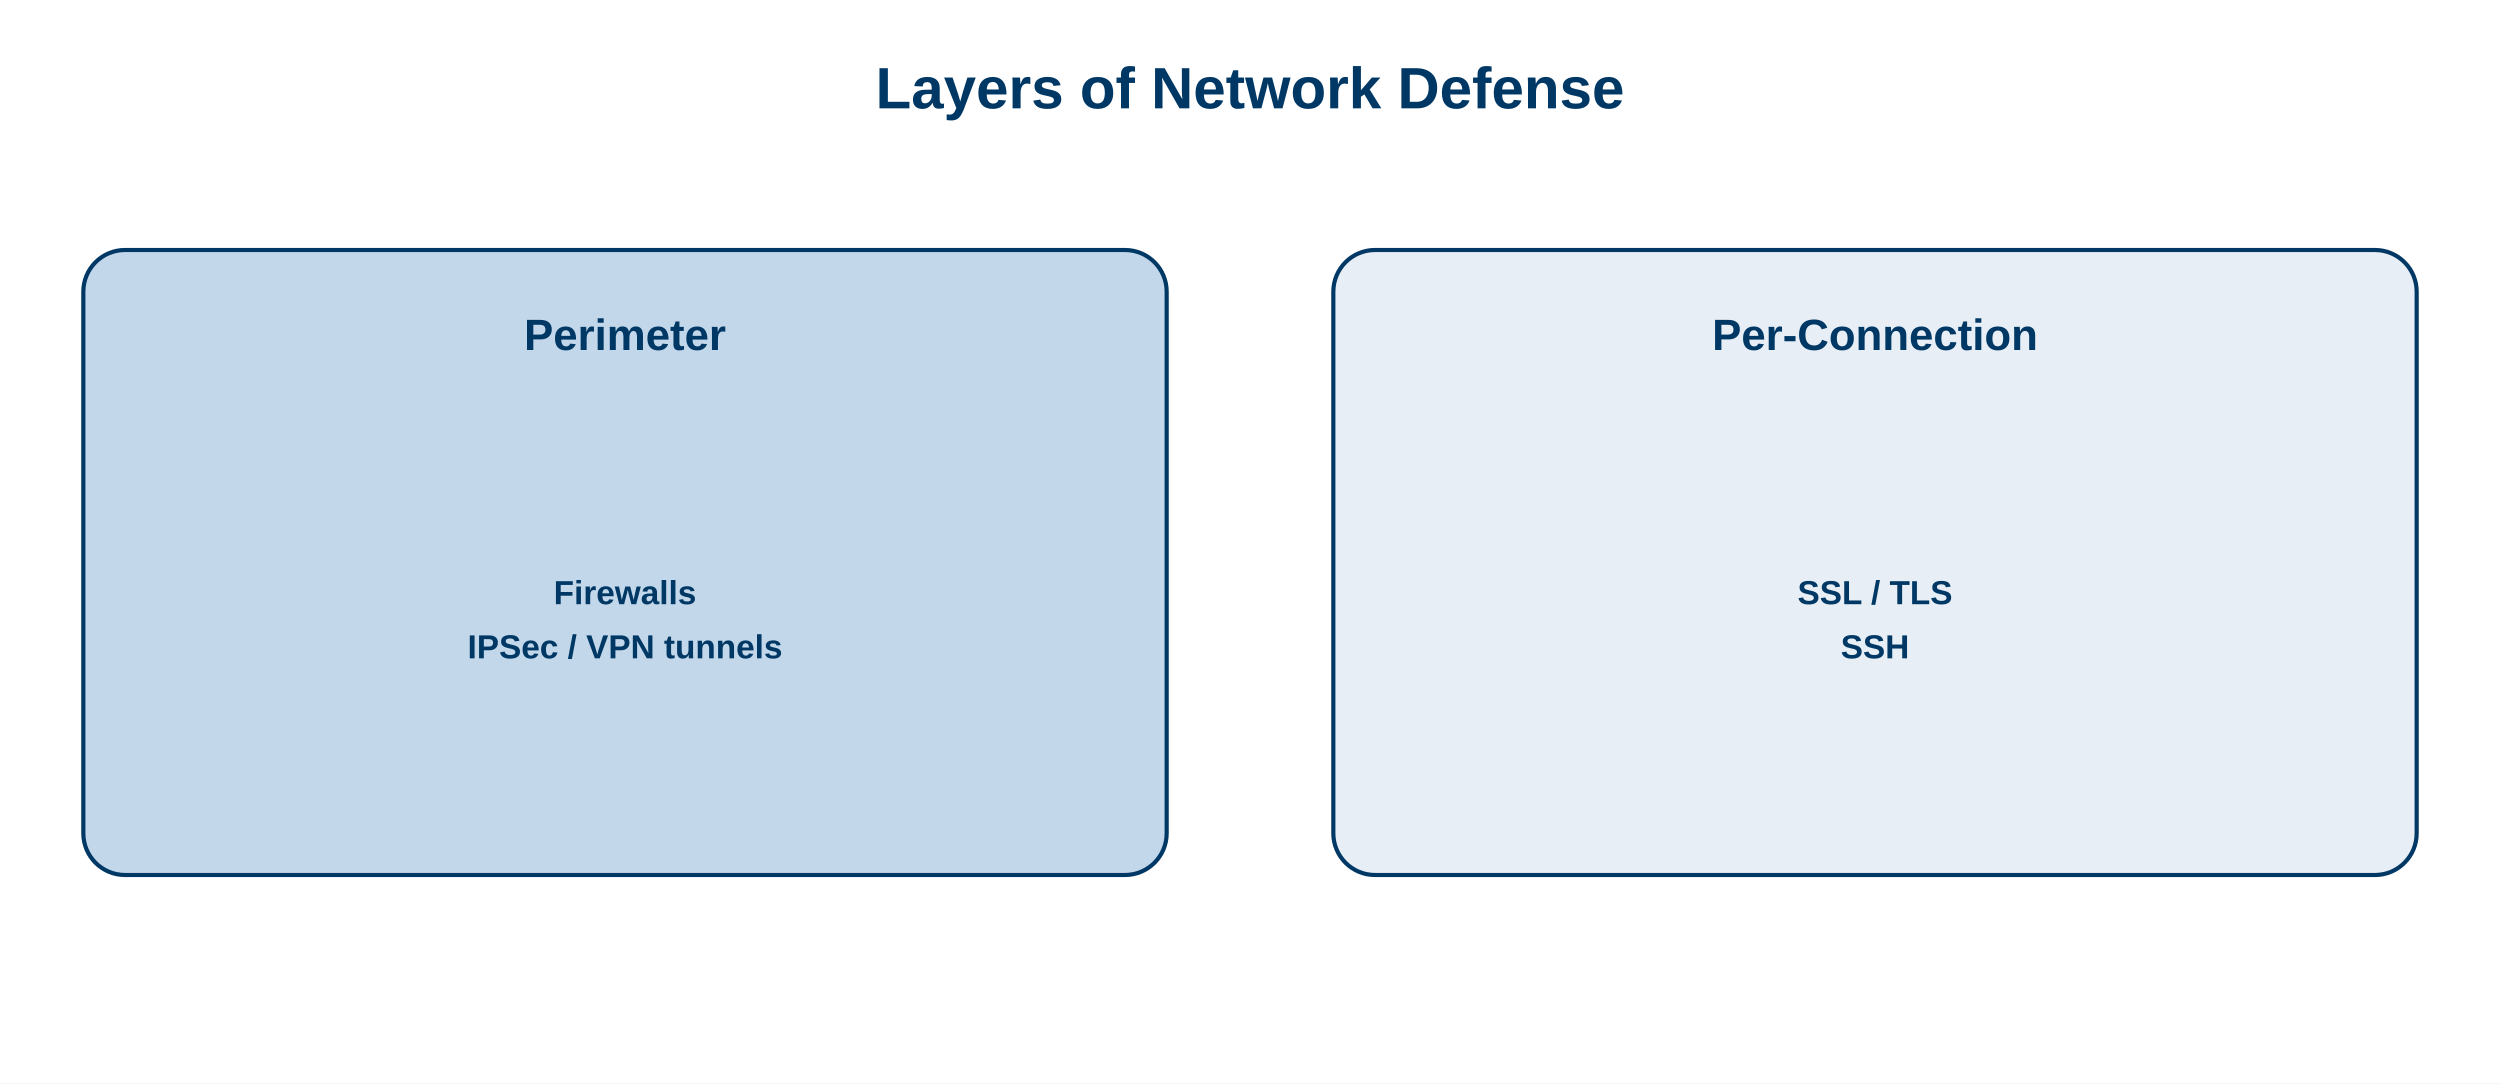
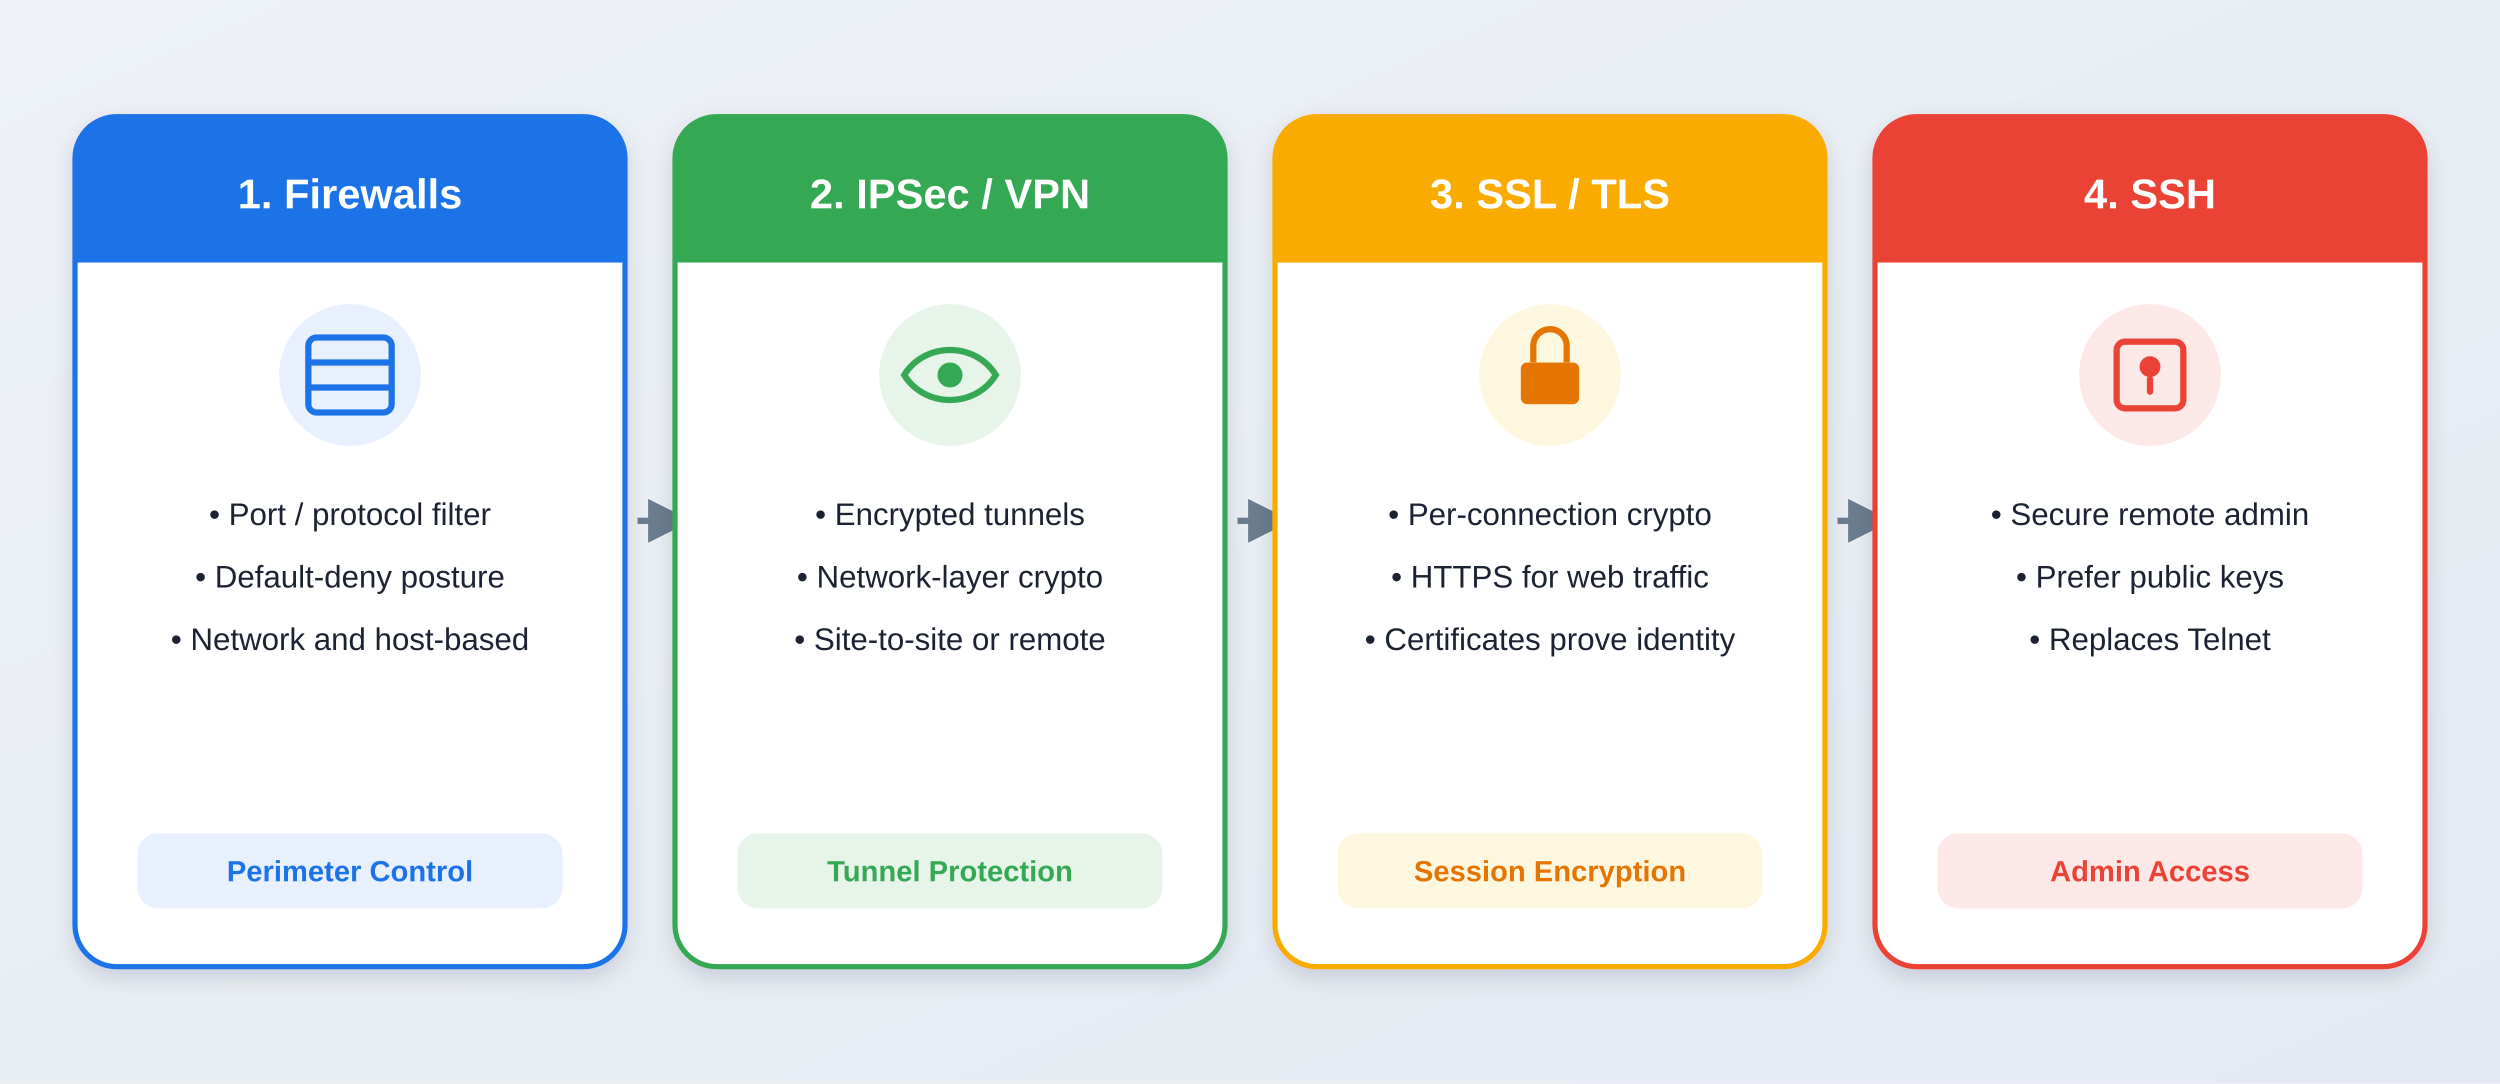
- <svg xmlns="http://www.w3.org/2000/svg" viewBox="0 0 1200 520" width="1200" height="520" font-family="Arial, Helvetica, sans-serif">
-   <rect x="0" y="0" width="1200" height="520" fill="#ffffff" />
-   <text x="600" y="52" text-anchor="middle" font-size="28" font-weight="bold" fill="#003865">Layers of Network Defense</text>
-   <rect x="40" y="120" width="520" height="300" rx="20" fill="#c3d7ea" stroke="#003865" stroke-width="2" />
-   <text x="300" y="168" text-anchor="middle" font-size="21" font-weight="bold" fill="#003865">Perimeter</text>
-   <text x="300" y="290" text-anchor="middle" font-size="16" font-weight="bold" fill="#003865">Firewalls</text>
-   <text x="300" y="316" text-anchor="middle" font-size="16" font-weight="bold" fill="#003865">IPSec / VPN tunnels</text>
-   <rect x="640" y="120" width="520" height="300" rx="20" fill="#e8eef5" stroke="#003865" stroke-width="2" />
-   <text x="900" y="168" text-anchor="middle" font-size="21" font-weight="bold" fill="#003865">Per-Connection</text>
-   <text x="900" y="290" text-anchor="middle" font-size="16" font-weight="bold" fill="#003865">SSL / TLS</text>
-   <text x="900" y="316" text-anchor="middle" font-size="16" font-weight="bold" fill="#003865">SSH</text>
+ <svg xmlns="http://www.w3.org/2000/svg" viewBox="0 0 1200 520" width="1200" height="520" font-family="Segoe UI, Helvetica Neue, Arial, sans-serif">
+   <defs>
+     <filter id="shadow" x="-8%" y="-6%" width="120%" height="120%">
+       <feDropShadow dx="0" dy="4" stdDeviation="5" flood-color="#1a2332" flood-opacity="0.14" />
+     </filter>
+     <linearGradient id="bg" x1="0" y1="0" x2="1" y2="1">
+       <stop offset="0%" stop-color="#eef2f7" />
+       <stop offset="100%" stop-color="#e4eaf2" />
+     </linearGradient>
+     <marker id="arr" viewBox="0 0 10 10" refX="9" refY="5" markerWidth="7" markerHeight="7" orient="auto">
+       <path d="M0,0 L10,5 L0,10 z" fill="#6b7c8f" />
+     </marker>
+   </defs>
+   <rect width="1200" height="520" fill="url(#bg)" />
+   <line x1="306" y1="250" x2="330" y2="250" stroke="#6b7c8f" stroke-width="3" marker-end="url(#arr)" />
+   <line x1="594" y1="250" x2="618" y2="250" stroke="#6b7c8f" stroke-width="3" marker-end="url(#arr)" />
+   <line x1="882" y1="250" x2="906" y2="250" stroke="#6b7c8f" stroke-width="3" marker-end="url(#arr)" />
+   <g filter="url(#shadow)">
+     <rect x="36" y="56" width="264" height="408" rx="20" fill="#ffffff" stroke="#1a73e8" stroke-width="2.5" />
+     <path d="M36,76 Q36,56 56,56 H280 Q300,56 300,76 V126 H36 Z" fill="#1a73e8" />
+     <text x="168" y="100" text-anchor="middle" font-size="20" font-weight="700" fill="#ffffff">1. Firewalls</text>
+     <circle cx="168" cy="180" r="34" fill="#e8f0fe" />
+     <rect x="148" y="162" width="40" height="36" rx="4" fill="none" stroke="#1a73e8" stroke-width="3" />
+     <path d="M148,174 H188 M148,186 H188" stroke="#1a73e8" stroke-width="3" />
+     <text x="168" y="252" text-anchor="middle" font-size="15" fill="#1a2332">• Port / protocol filter</text>
+     <text x="168" y="282" text-anchor="middle" font-size="15" fill="#1a2332">• Default-deny posture</text>
+     <text x="168" y="312" text-anchor="middle" font-size="15" fill="#1a2332">• Network and host-based</text>
+     <rect x="66" y="400" width="204" height="36" rx="10" fill="#e8f0fe" />
+     <text x="168" y="423" text-anchor="middle" font-size="14" font-weight="700" fill="#1a73e8">Perimeter Control</text>
+   </g>
+   <g filter="url(#shadow)">
+     <rect x="324" y="56" width="264" height="408" rx="20" fill="#ffffff" stroke="#34a853" stroke-width="2.5" />
+     <path d="M324,76 Q324,56 344,56 H568 Q588,56 588,76 V126 H324 Z" fill="#34a853" />
+     <text x="456" y="100" text-anchor="middle" font-size="20" font-weight="700" fill="#ffffff">2. IPSec / VPN</text>
+     <circle cx="456" cy="180" r="34" fill="#e6f4ea" />
+     <path d="M434,180 C444,164 468,164 478,180 C468,196 444,196 434,180 Z" fill="none" stroke="#34a853" stroke-width="3" />
+     <circle cx="456" cy="180" r="6" fill="#34a853" />
+     <text x="456" y="252" text-anchor="middle" font-size="15" fill="#1a2332">• Encrypted tunnels</text>
+     <text x="456" y="282" text-anchor="middle" font-size="15" fill="#1a2332">• Network-layer crypto</text>
+     <text x="456" y="312" text-anchor="middle" font-size="15" fill="#1a2332">• Site-to-site or remote</text>
+     <rect x="354" y="400" width="204" height="36" rx="10" fill="#e6f4ea" />
+     <text x="456" y="423" text-anchor="middle" font-size="14" font-weight="700" fill="#34a853">Tunnel Protection</text>
+   </g>
+   <g filter="url(#shadow)">
+     <rect x="612" y="56" width="264" height="408" rx="20" fill="#ffffff" stroke="#f9ab00" stroke-width="2.5" />
+     <path d="M612,76 Q612,56 632,56 H856 Q876,56 876,76 V126 H612 Z" fill="#f9ab00" />
+     <text x="744" y="100" text-anchor="middle" font-size="20" font-weight="700" fill="#ffffff">3. SSL / TLS</text>
+     <circle cx="744" cy="180" r="34" fill="#fef7e0" />
+     <rect x="730" y="174" width="28" height="20" rx="3" fill="#e37400" />
+     <path d="M736,174 V166 a8,8 0 0 1 16,0 v8" fill="none" stroke="#e37400" stroke-width="3" />
+     <text x="744" y="252" text-anchor="middle" font-size="15" fill="#1a2332">• Per-connection crypto</text>
+     <text x="744" y="282" text-anchor="middle" font-size="15" fill="#1a2332">• HTTPS for web traffic</text>
+     <text x="744" y="312" text-anchor="middle" font-size="15" fill="#1a2332">• Certificates prove identity</text>
+     <rect x="642" y="400" width="204" height="36" rx="10" fill="#fef7e0" />
+     <text x="744" y="423" text-anchor="middle" font-size="14" font-weight="700" fill="#e37400">Session Encryption</text>
+   </g>
+   <g filter="url(#shadow)">
+     <rect x="900" y="56" width="264" height="408" rx="20" fill="#ffffff" stroke="#ea4335" stroke-width="2.5" />
+     <path d="M900,76 Q900,56 920,56 H1144 Q1164,56 1164,76 V126 H900 Z" fill="#ea4335" />
+     <text x="1032" y="100" text-anchor="middle" font-size="20" font-weight="700" fill="#ffffff">4. SSH</text>
+     <circle cx="1032" cy="180" r="34" fill="#fce8e6" />
+     <rect x="1016" y="164" width="32" height="32" rx="4" fill="none" stroke="#ea4335" stroke-width="3" />
+     <circle cx="1032" cy="176" r="5" fill="#ea4335" />
+     <path d="M1032,182 V188" stroke="#ea4335" stroke-width="3" stroke-linecap="round" />
+     <text x="1032" y="252" text-anchor="middle" font-size="15" fill="#1a2332">• Secure remote admin</text>
+     <text x="1032" y="282" text-anchor="middle" font-size="15" fill="#1a2332">• Prefer public keys</text>
+     <text x="1032" y="312" text-anchor="middle" font-size="15" fill="#1a2332">• Replaces Telnet</text>
+     <rect x="930" y="400" width="204" height="36" rx="10" fill="#fce8e6" />
+     <text x="1032" y="423" text-anchor="middle" font-size="14" font-weight="700" fill="#ea4335">Admin Access</text>
+   </g>
</svg>
